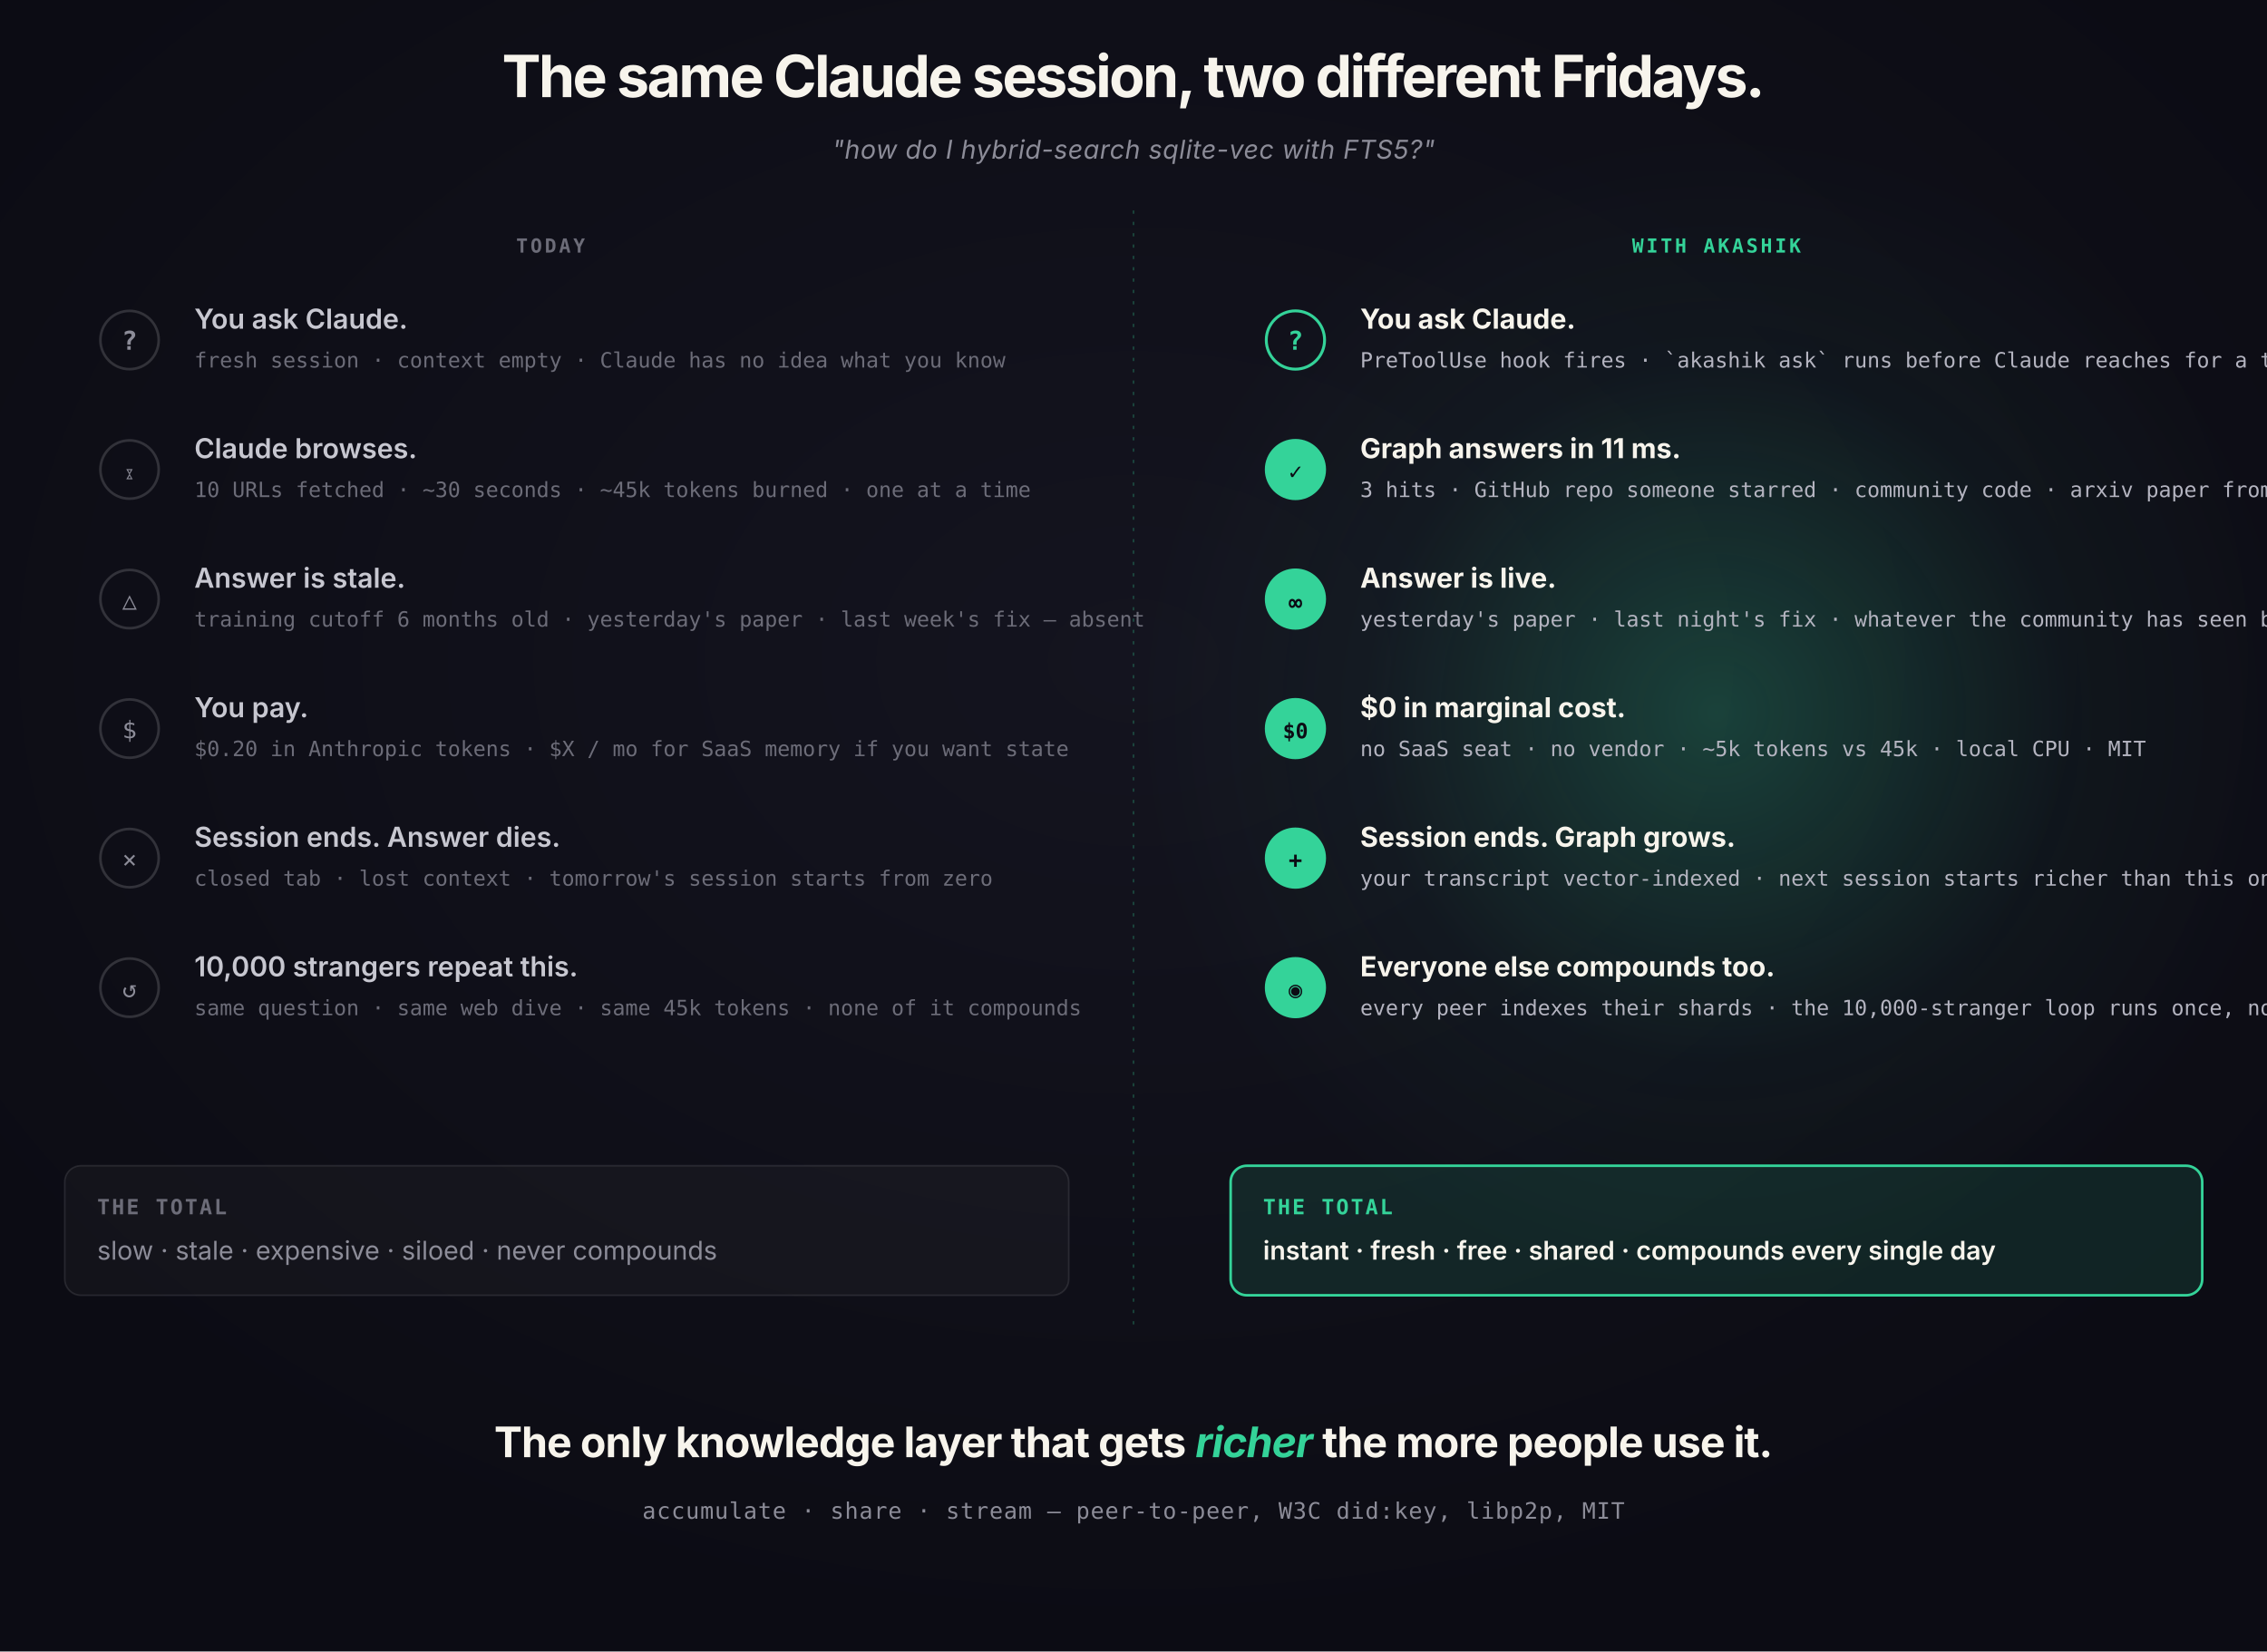
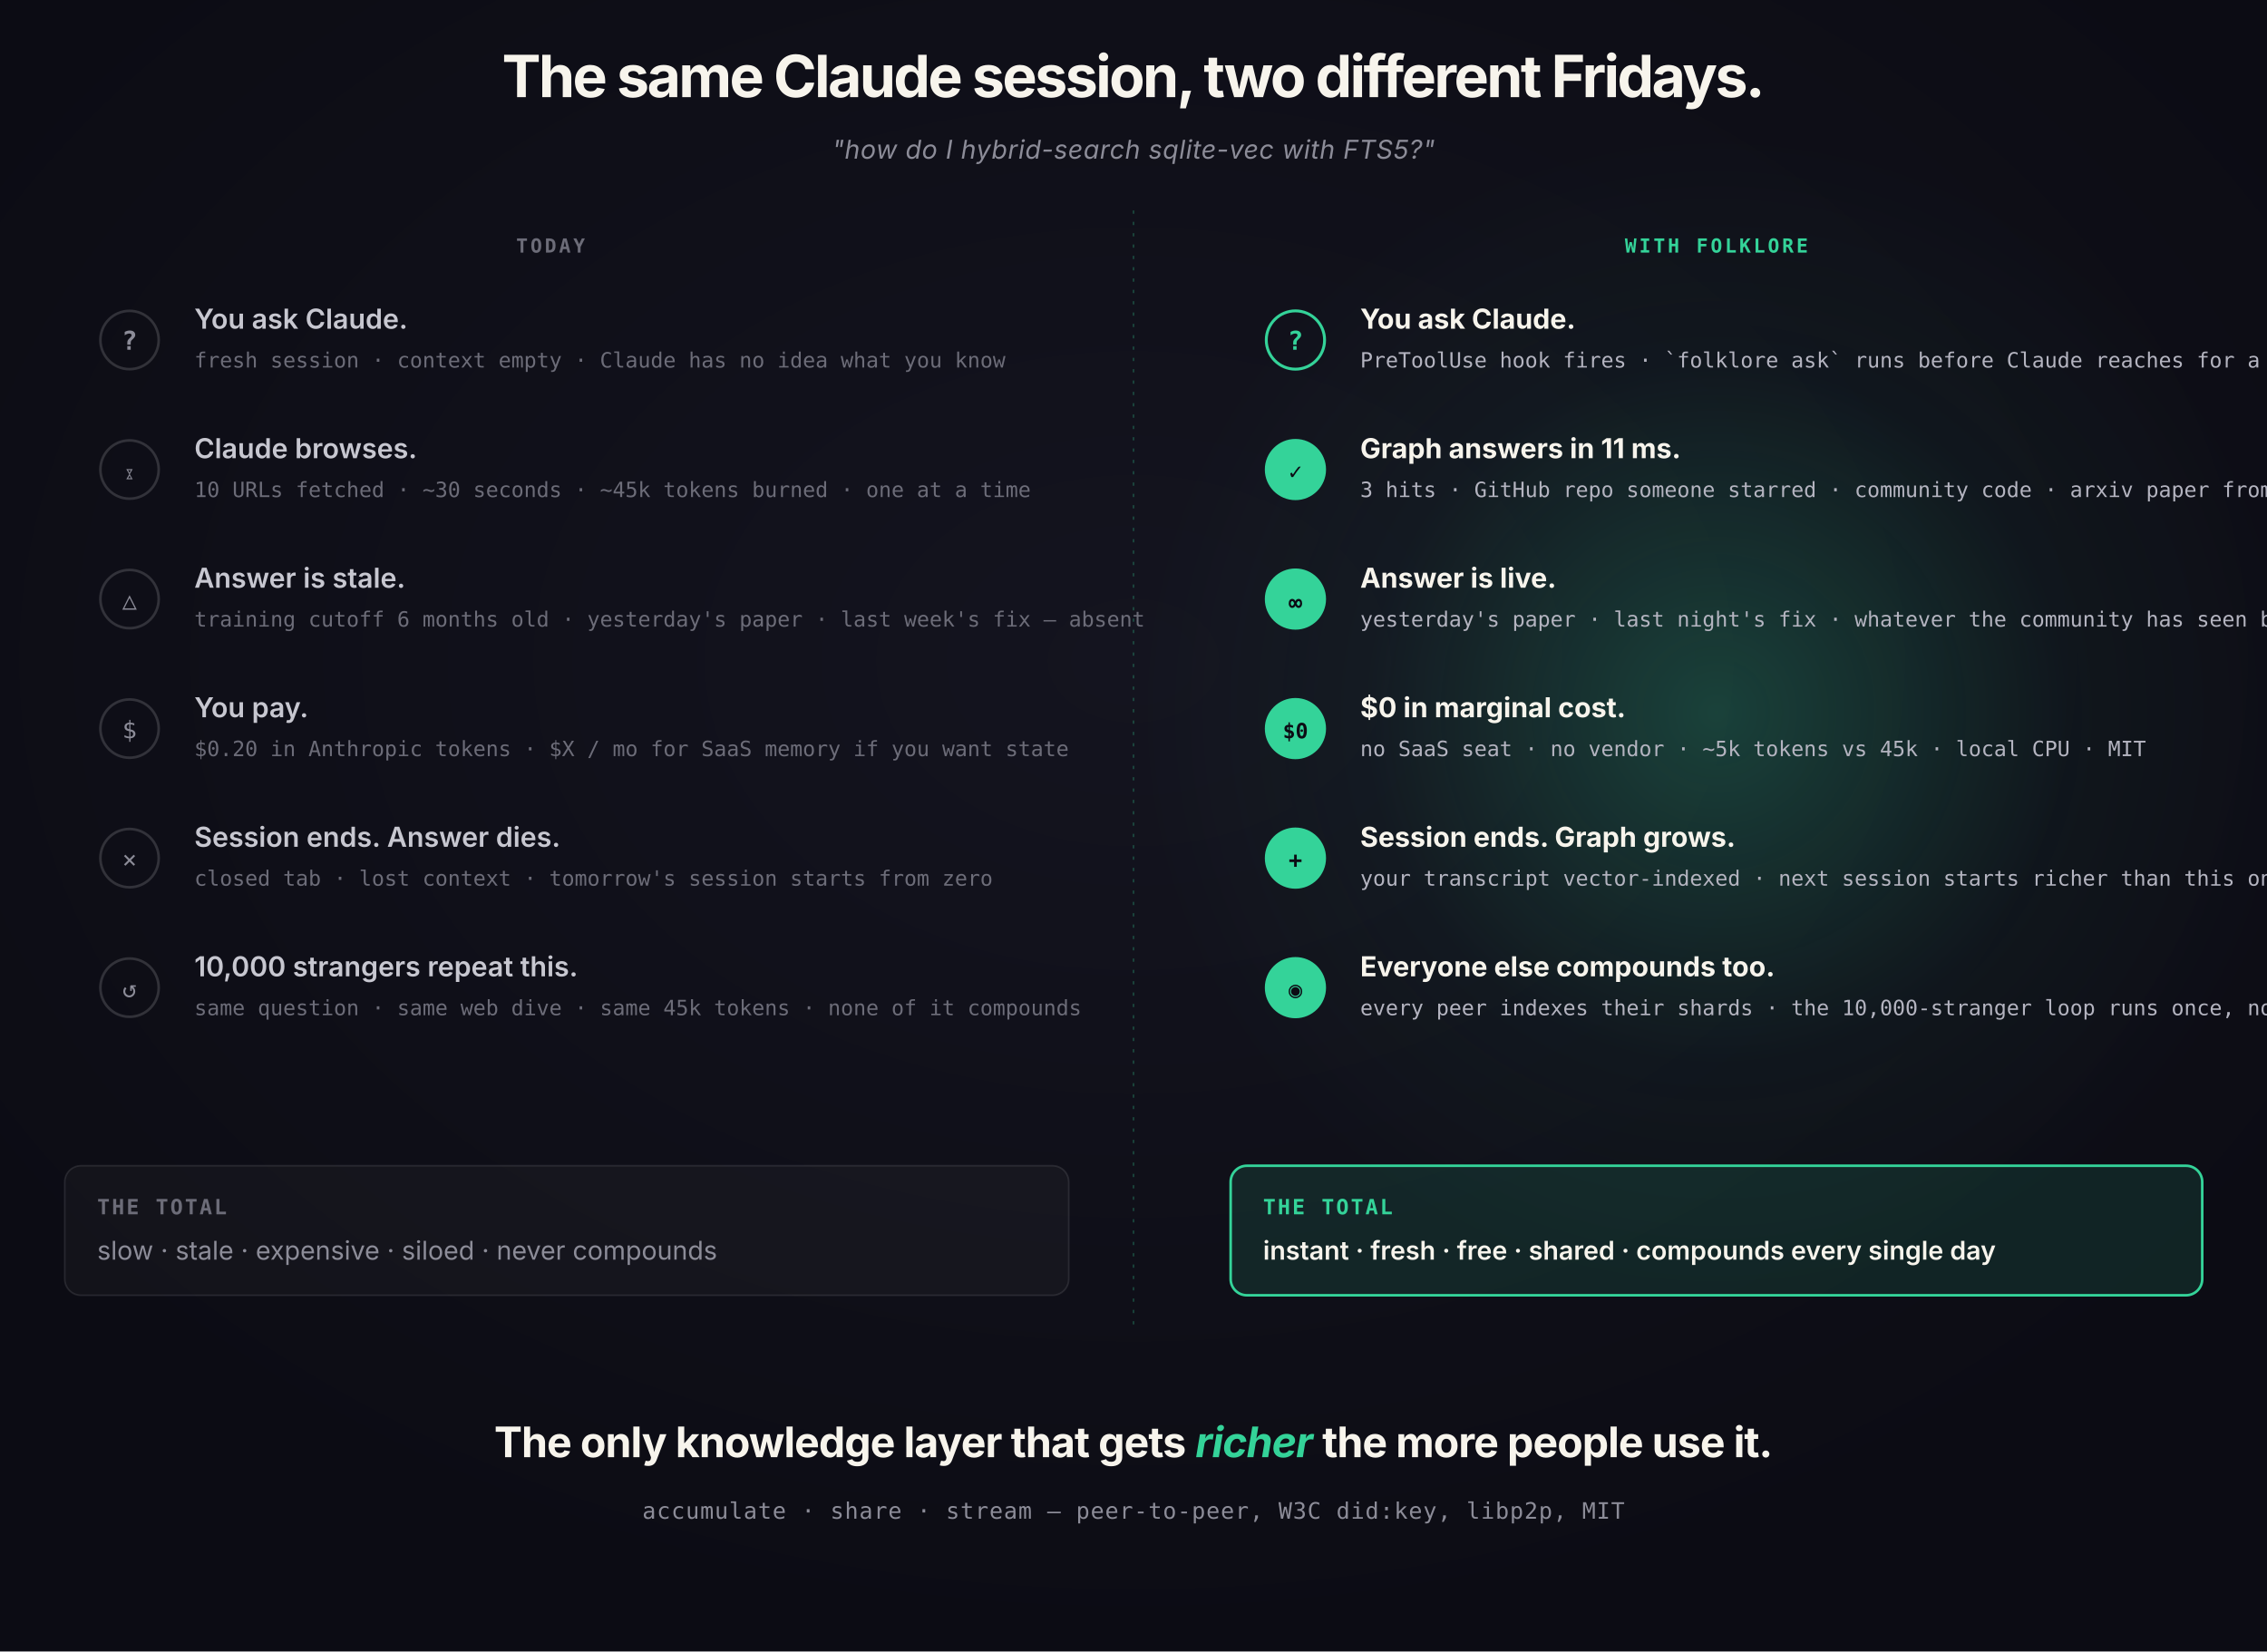
- <svg xmlns="http://www.w3.org/2000/svg" viewBox="0 0 1400 1020" fill="none" role="img" aria-label="Why akashik compounds — same Claude session, two different Fridays">
+ <svg xmlns="http://www.w3.org/2000/svg" viewBox="0 0 1400 1020" fill="none" role="img" aria-label="Why folklore compounds — same Claude session, two different Fridays">
  <defs>
    <radialGradient id="bg" cx="50%" cy="40%" r="60%">
      <stop offset="0%" stop-color="#14141f" stop-opacity="1" />
      <stop offset="100%" stop-color="#0c0c14" stop-opacity="1" />
    </radialGradient>
    <radialGradient id="glow" cx="50%" cy="50%" r="50%">
      <stop offset="0%" stop-color="#34d399" stop-opacity="0.25" />
      <stop offset="60%" stop-color="#34d399" stop-opacity="0.04" />
      <stop offset="100%" stop-color="#34d399" stop-opacity="0" />
    </radialGradient>
    <linearGradient id="loopstroke" x1="0%" y1="0%" x2="100%" y2="0%">
      <stop offset="0%" stop-color="#34d399" stop-opacity="0.15" />
      <stop offset="50%" stop-color="#34d399" stop-opacity="0.85" />
      <stop offset="100%" stop-color="#34d399" stop-opacity="0.15" />
    </linearGradient>
  </defs>
  <rect width="1400" height="1020" fill="url(#bg)" />
  <g font-family="'Outfit','Inter','SF Pro Display',-apple-system,'Helvetica Neue',Arial,sans-serif" fill="#f7f4ec">
    <text x="700" y="60" text-anchor="middle" font-size="36" font-weight="700" letter-spacing="-1.4">The same Claude session, two different Fridays.</text>
    <text x="700" y="98" text-anchor="middle" font-size="16" font-weight="400" font-style="italic" fill="#8c8c98" letter-spacing="0.3">"how do I hybrid-search sqlite-vec with FTS5?"</text>
  </g>
  <g font-family="'JetBrains Mono','SF Mono','Menlo','Consolas',monospace" font-size="12" font-weight="600" letter-spacing="1.6">
    <text x="340" y="156" text-anchor="middle" fill="#6c6c78">TODAY</text>
-     <text x="1060" y="156" text-anchor="middle" fill="#34d399">WITH AKASHIK</text>
+     <text x="1060" y="156" text-anchor="middle" fill="#34d399">WITH FOLKLORE</text>
  </g>
  <line x1="700" y1="130" x2="700" y2="820" stroke="#34d399" stroke-width="0.8" stroke-opacity="0.35" stroke-dasharray="2 5" />
  <g font-family="'Outfit','Inter',-apple-system,'Helvetica Neue',Arial,sans-serif">
    <g>
      <circle cx="80" cy="210" r="18" fill="none" stroke="rgba(255,255,255,0.15)" stroke-width="1.6" />
      <text x="80" y="216" text-anchor="middle" font-family="'JetBrains Mono','SF Mono','Menlo',monospace" font-size="16" font-weight="600" fill="#8c8c98">?</text>
      <text x="120" y="203" font-size="17" font-weight="600" fill="#c7c7d0">You ask Claude.</text>
      <text x="120" y="227" font-size="13" font-family="'JetBrains Mono','SF Mono','Menlo',monospace" fill="#6c6c78">fresh session · context empty · Claude has no idea what you know</text>
    </g>
    <g>
      <circle cx="80" cy="290" r="18" fill="none" stroke="rgba(255,255,255,0.15)" stroke-width="1.6" />
      <text x="80" y="296" text-anchor="middle" font-family="'JetBrains Mono','SF Mono','Menlo',monospace" font-size="15" fill="#8c8c98">⧖</text>
      <text x="120" y="283" font-size="17" font-weight="600" fill="#c7c7d0">Claude browses.</text>
      <text x="120" y="307" font-size="13" font-family="'JetBrains Mono','SF Mono','Menlo',monospace" fill="#6c6c78">10 URLs fetched · ~30 seconds · ~45k tokens burned · one at a time</text>
    </g>
    <g>
      <circle cx="80" cy="370" r="18" fill="none" stroke="rgba(255,255,255,0.15)" stroke-width="1.6" />
      <text x="80" y="376" text-anchor="middle" font-family="'JetBrains Mono','SF Mono','Menlo',monospace" font-size="15" fill="#8c8c98">△</text>
      <text x="120" y="363" font-size="17" font-weight="600" fill="#c7c7d0">Answer is stale.</text>
      <text x="120" y="387" font-size="13" font-family="'JetBrains Mono','SF Mono','Menlo',monospace" fill="#6c6c78">training cutoff 6 months old · yesterday's paper · last week's fix — absent</text>
    </g>
    <g>
      <circle cx="80" cy="450" r="18" fill="none" stroke="rgba(255,255,255,0.15)" stroke-width="1.6" />
      <text x="80" y="456" text-anchor="middle" font-family="'JetBrains Mono','SF Mono','Menlo',monospace" font-size="15" fill="#8c8c98">$</text>
      <text x="120" y="443" font-size="17" font-weight="600" fill="#c7c7d0">You pay.</text>
      <text x="120" y="467" font-size="13" font-family="'JetBrains Mono','SF Mono','Menlo',monospace" fill="#6c6c78">$0.20 in Anthropic tokens · $X / mo for SaaS memory if you want state</text>
    </g>
    <g>
      <circle cx="80" cy="530" r="18" fill="none" stroke="rgba(255,255,255,0.15)" stroke-width="1.6" />
      <text x="80" y="536" text-anchor="middle" font-family="'JetBrains Mono','SF Mono','Menlo',monospace" font-size="15" fill="#8c8c98">×</text>
      <text x="120" y="523" font-size="17" font-weight="600" fill="#c7c7d0">Session ends. Answer dies.</text>
      <text x="120" y="547" font-size="13" font-family="'JetBrains Mono','SF Mono','Menlo',monospace" fill="#6c6c78">closed tab · lost context · tomorrow's session starts from zero</text>
    </g>
    <g>
      <circle cx="80" cy="610" r="18" fill="none" stroke="rgba(255,255,255,0.15)" stroke-width="1.6" />
      <text x="80" y="616" text-anchor="middle" font-family="'JetBrains Mono','SF Mono','Menlo',monospace" font-size="15" fill="#8c8c98">↺</text>
      <text x="120" y="603" font-size="17" font-weight="600" fill="#c7c7d0">10,000 strangers repeat this.</text>
      <text x="120" y="627" font-size="13" font-family="'JetBrains Mono','SF Mono','Menlo',monospace" fill="#6c6c78">same question · same web dive · same 45k tokens · none of it compounds</text>
    </g>
    <g transform="translate(40 720)">
      <rect x="0" y="0" width="620" height="80" rx="10" fill="rgba(255,255,255,0.03)" stroke="rgba(255,255,255,0.10)" />
      <text x="20" y="30" font-size="13" font-family="'JetBrains Mono','SF Mono','Menlo',monospace" font-weight="600" fill="#6c6c78" letter-spacing="1.2">THE TOTAL</text>
      <text x="20" y="58" font-size="16" fill="#8c8c98">slow · stale · expensive · siloed · never compounds</text>
    </g>
  </g>
  <g font-family="'Outfit','Inter',-apple-system,'Helvetica Neue',Arial,sans-serif">
    <circle cx="1060" cy="440" r="360" fill="url(#glow)" />
    <g>
      <circle cx="800" cy="210" r="18" fill="none" stroke="#34d399" stroke-width="1.8" />
      <text x="800" y="216" text-anchor="middle" font-family="'JetBrains Mono','SF Mono','Menlo',monospace" font-size="16" font-weight="700" fill="#34d399">?</text>
      <text x="840" y="203" font-size="17" font-weight="700" fill="#f7f4ec">You ask Claude.</text>
-       <text x="840" y="227" font-size="13" font-family="'JetBrains Mono','SF Mono','Menlo',monospace" fill="#b4b4c0">PreToolUse hook fires · `akashik ask` runs before Claude reaches for a tool</text>
+       <text x="840" y="227" font-size="13" font-family="'JetBrains Mono','SF Mono','Menlo',monospace" fill="#b4b4c0">PreToolUse hook fires · `folklore ask` runs before Claude reaches for a tool</text>
    </g>
    <g>
      <circle cx="800" cy="290" r="18" fill="#34d399" stroke="#34d399" stroke-width="1.8" />
      <text x="800" y="296" text-anchor="middle" font-family="'JetBrains Mono','SF Mono','Menlo',monospace" font-size="14" font-weight="700" fill="#0c0c14">✓</text>
      <text x="840" y="283" font-size="17" font-weight="700" fill="#f7f4ec">Graph answers in 11 ms.</text>
      <text x="840" y="307" font-size="13" font-family="'JetBrains Mono','SF Mono','Menlo',monospace" fill="#b4b4c0">3 hits · GitHub repo someone starred · community code · arxiv paper from 2h ago</text>
    </g>
    <g>
      <circle cx="800" cy="370" r="18" fill="#34d399" stroke="#34d399" stroke-width="1.8" />
      <text x="800" y="377" text-anchor="middle" font-family="'JetBrains Mono','SF Mono','Menlo',monospace" font-size="14" font-weight="700" fill="#0c0c14">∞</text>
      <text x="840" y="363" font-size="17" font-weight="700" fill="#f7f4ec">Answer is live.</text>
      <text x="840" y="387" font-size="13" font-family="'JetBrains Mono','SF Mono','Menlo',monospace" fill="#b4b4c0">yesterday's paper · last night's fix · whatever the community has seen by now</text>
    </g>
    <g>
      <circle cx="800" cy="450" r="18" fill="#34d399" stroke="#34d399" stroke-width="1.8" />
      <text x="800" y="456" text-anchor="middle" font-family="'JetBrains Mono','SF Mono','Menlo',monospace" font-size="13" font-weight="700" fill="#0c0c14">$0</text>
      <text x="840" y="443" font-size="17" font-weight="700" fill="#f7f4ec">$0 in marginal cost.</text>
      <text x="840" y="467" font-size="13" font-family="'JetBrains Mono','SF Mono','Menlo',monospace" fill="#b4b4c0">no SaaS seat · no vendor · ~5k tokens vs 45k · local CPU · MIT</text>
    </g>
    <g>
      <circle cx="800" cy="530" r="18" fill="#34d399" stroke="#34d399" stroke-width="1.8" />
      <text x="800" y="536" text-anchor="middle" font-family="'JetBrains Mono','SF Mono','Menlo',monospace" font-size="14" font-weight="700" fill="#0c0c14">+</text>
      <text x="840" y="523" font-size="17" font-weight="700" fill="#f7f4ec">Session ends. Graph grows.</text>
      <text x="840" y="547" font-size="13" font-family="'JetBrains Mono','SF Mono','Menlo',monospace" fill="#b4b4c0">your transcript vector-indexed · next session starts richer than this one</text>
    </g>
    <g>
      <circle cx="800" cy="610" r="18" fill="#34d399" stroke="#34d399" stroke-width="1.8" />
      <text x="800" y="616" text-anchor="middle" font-family="'JetBrains Mono','SF Mono','Menlo',monospace" font-size="14" font-weight="700" fill="#0c0c14">◉</text>
      <text x="840" y="603" font-size="17" font-weight="700" fill="#f7f4ec">Everyone else compounds too.</text>
      <text x="840" y="627" font-size="13" font-family="'JetBrains Mono','SF Mono','Menlo',monospace" fill="#b4b4c0">every peer indexes their shards · the 10,000-stranger loop runs once, not 10,000 times</text>
    </g>
    <g transform="translate(760 720)">
      <rect x="0" y="0" width="600" height="80" rx="10" fill="rgba(52,211,153,0.12)" stroke="#34d399" stroke-width="1.6" />
      <text x="20" y="30" font-size="13" font-family="'JetBrains Mono','SF Mono','Menlo',monospace" font-weight="700" fill="#34d399" letter-spacing="1.2">THE TOTAL</text>
      <text x="20" y="58" font-size="16" fill="#f7f4ec" font-weight="600">instant · fresh · free · shared · compounds every single day</text>
    </g>
  </g>
  <g transform="translate(700 900)" font-family="'Outfit','Inter',-apple-system,sans-serif">
    <text text-anchor="middle" x="0" y="0" font-size="26" font-weight="700" fill="#f7f4ec" letter-spacing="-0.5">
      The only knowledge layer that gets <tspan fill="#34d399" font-style="italic">richer</tspan> the more people use it.
    </text>
    <text text-anchor="middle" x="0" y="38" font-size="14" font-family="'JetBrains Mono','SF Mono','Menlo',monospace" fill="#8c8c98" letter-spacing="0.5">
      accumulate · share · stream — peer-to-peer, W3C did:key, libp2p, MIT
    </text>
  </g>
</svg>
